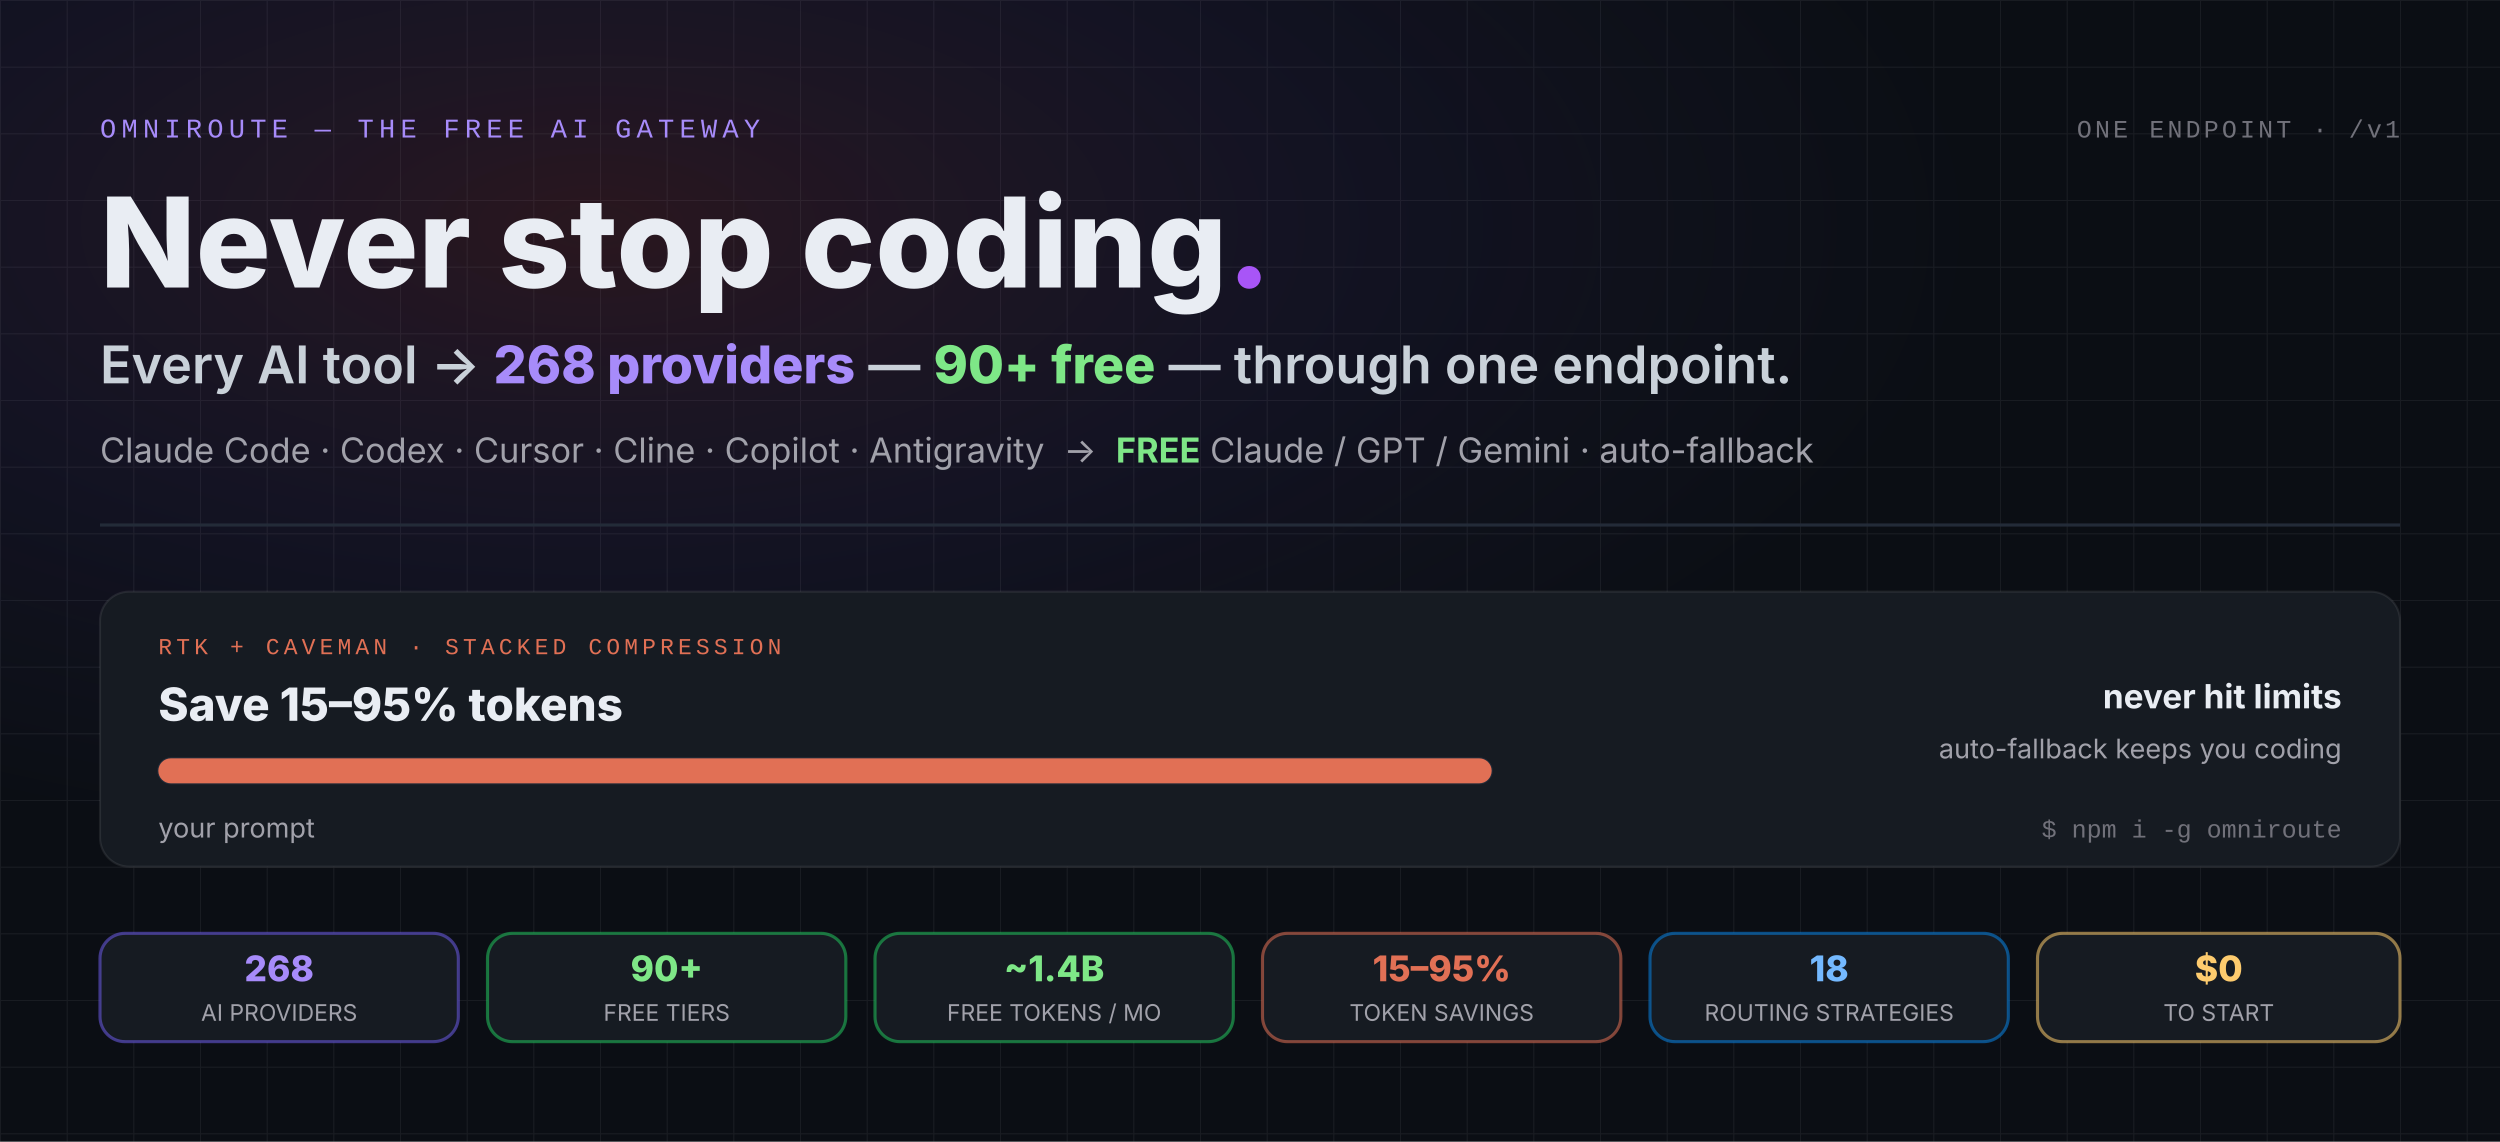
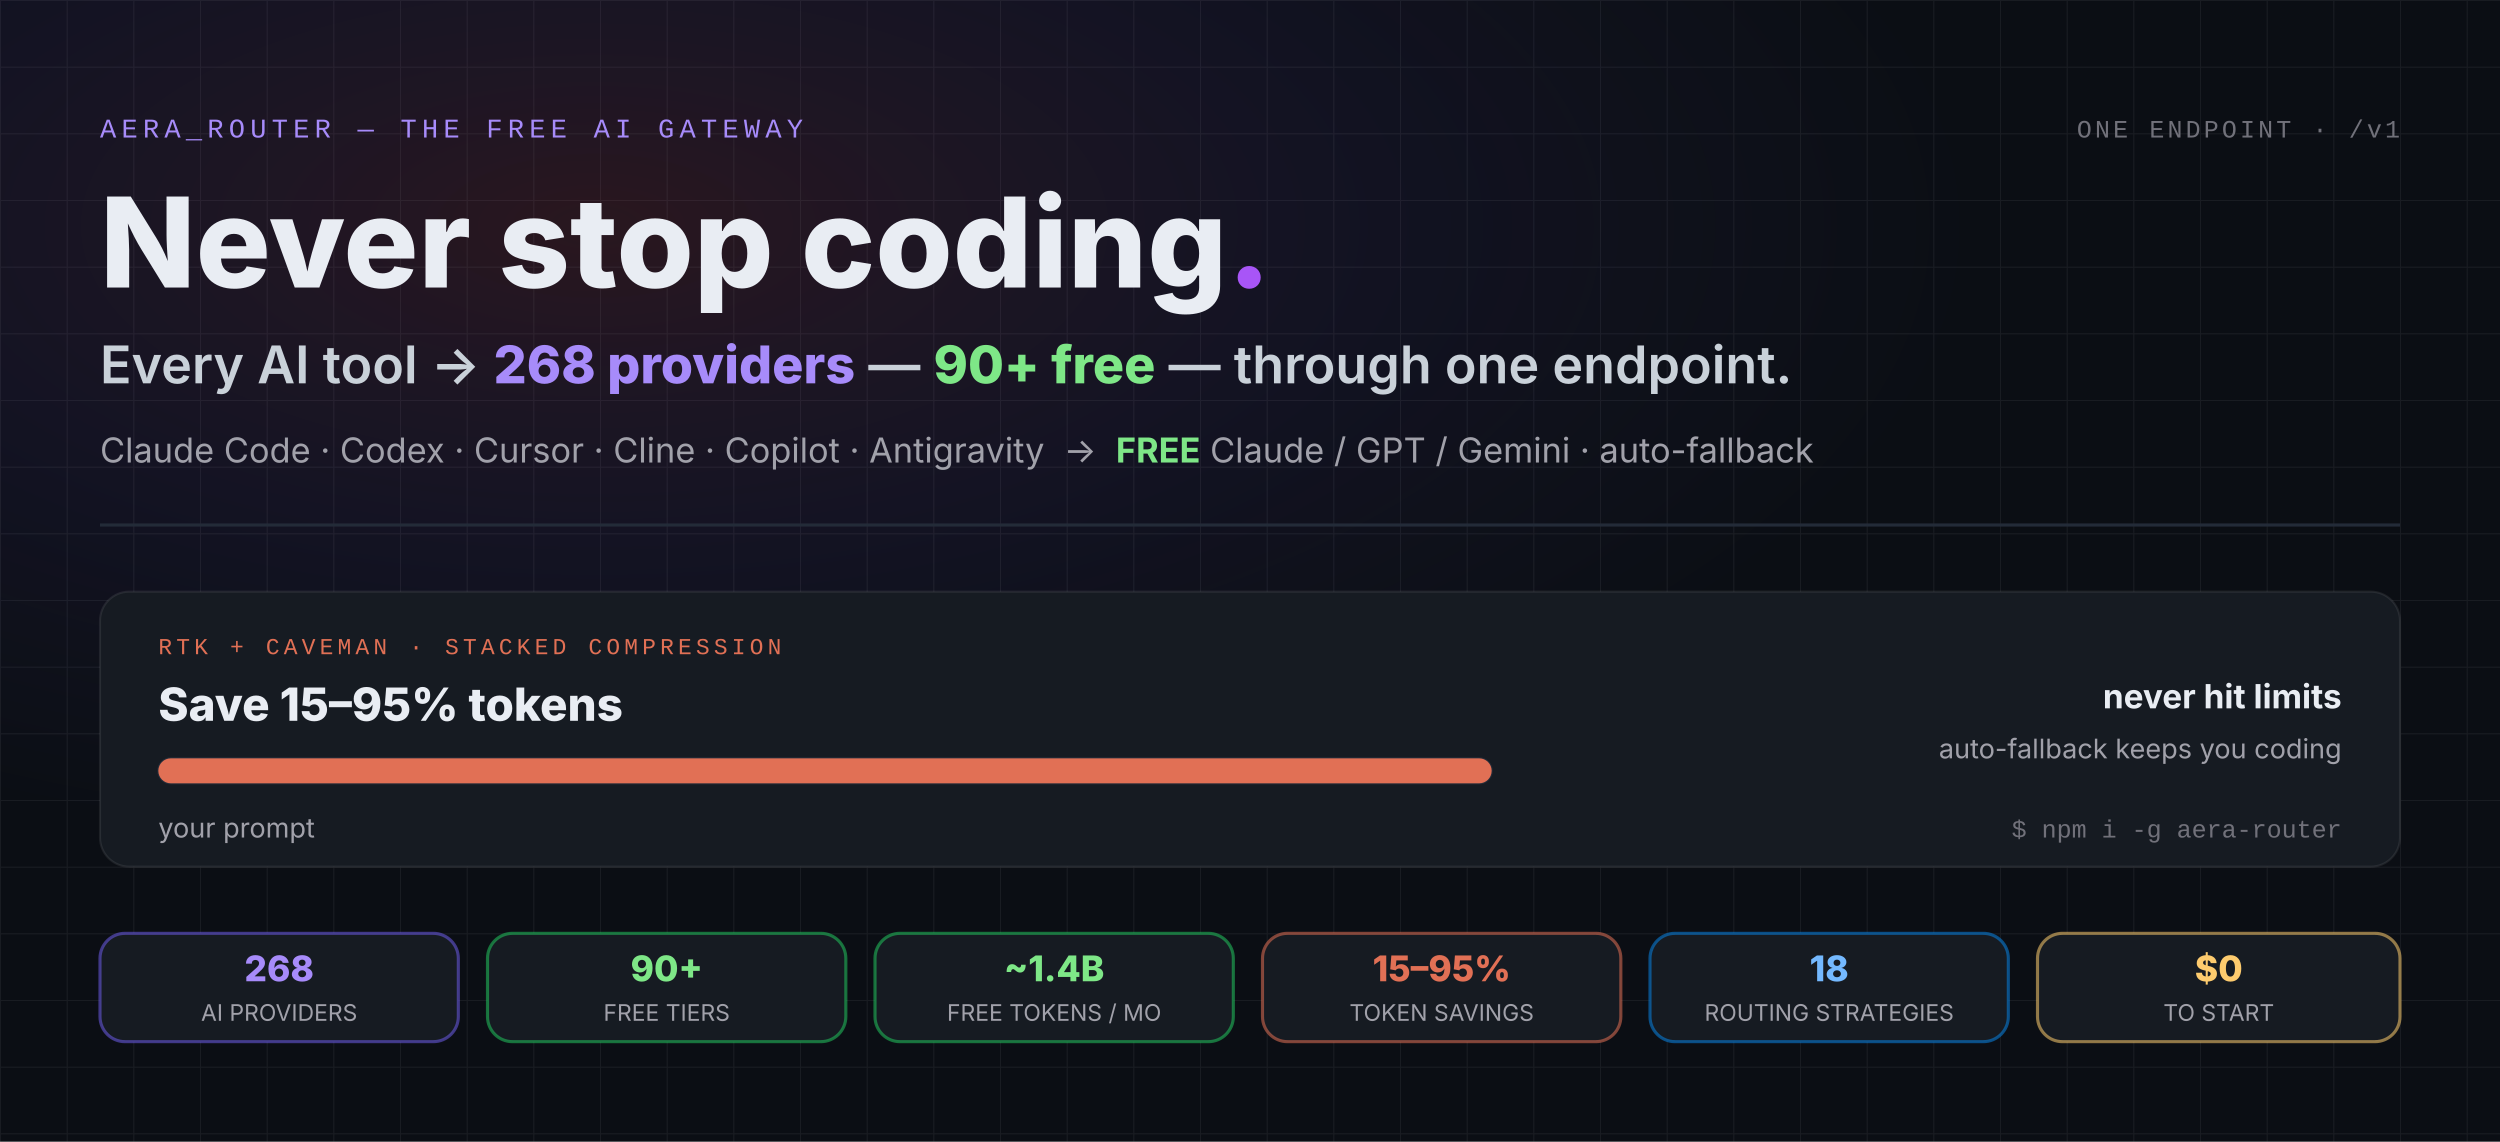
- <svg xmlns="http://www.w3.org/2000/svg" viewBox="0 0 1200 548" role="img" aria-label="OmniRoute hero: Never stop coding. Every AI tool to 268 providers — 90+ free — through one endpoint. Claude Code, Codex, Cursor, Cline, Copilot and Antigravity into free Claude, GPT and Gemini with auto-fallback. RTK + Caveman stacked compression saves 15 to 95 percent of tokens — about 89 percent average on tool-heavy sessions — so you never hit limits. Stats: 268 AI providers, 90+ free tiers, about 1.4B free tokens per month, 15 to 95 percent token savings, 18 routing strategies, zero dollars to start.">
+ <svg xmlns="http://www.w3.org/2000/svg" viewBox="0 0 1200 548" role="img" aria-label="Aera Router hero: Never stop coding. Every AI tool to 268 providers — 90+ free — through one endpoint. Claude Code, Codex, Cursor, Cline, Copilot and Antigravity into free Claude, GPT and Gemini with auto-fallback. RTK + Caveman stacked compression saves 15 to 95 percent of tokens — about 89 percent average on tool-heavy sessions — so you never hit limits. Stats: 268 AI providers, 90+ free tiers, about 1.4B free tokens per month, 15 to 95 percent token savings, 18 routing strategies, zero dollars to start.">
  <defs>
    <pattern id="gridPaperH" width="32" height="32" patternUnits="userSpaceOnUse">
      <path d="M 32 0 L 0 0 0 32" fill="none" stroke="#ffffff" stroke-opacity="0.06" stroke-width="1" />
    </pattern>
    <radialGradient id="bgGlowH" cx="24%" cy="20%" r="55%">
      <stop offset="0%" stop-color="#e54d5e" stop-opacity="0.14" />
      <stop offset="55%" stop-color="#8b5cf6" stop-opacity="0.06" />
      <stop offset="100%" stop-color="#6366f1" stop-opacity="0" />
    </radialGradient>
    <linearGradient id="gradBrandH" x1="0" y1="0" x2="1" y2="1">
      <stop offset="0%" stop-color="#e54d5e" />
      <stop offset="100%" stop-color="#a855f7" />
    </linearGradient>
    <path id="dividerPathH" d="M 48,252 L 1152,252" />
  </defs>
  <rect width="1200" height="548" fill="#0b0e14" />
  <rect width="1200" height="548" fill="url(#gridPaperH)" />
  <rect width="1200" height="548" fill="url(#bgGlowH)" />
-   <text x="48" y="66" font-family="Consolas, 'Courier New', monospace" font-size="13" letter-spacing="2.5" fill="#a78bfa">OMNIROUTE — THE FREE AI GATEWAY</text>
+   <text x="48" y="66" font-family="Consolas, 'Courier New', monospace" font-size="13" letter-spacing="2.5" fill="#a78bfa">AERA_ROUTER — THE FREE AI GATEWAY</text>
  <text x="1152" y="66" text-anchor="end" font-family="Consolas, 'Courier New', monospace" font-size="12" letter-spacing="1.5" fill="#71717a">ONE ENDPOINT · /v1</text>
  <text x="48" y="138" font-family="Inter, 'Segoe UI', Arial, Helvetica, system-ui, sans-serif" font-size="60" font-weight="800" fill="#e9edf3">Never stop coding<tspan fill="#a855f7">.</tspan>
  </text>
  <text x="48" y="184" font-family="Inter, 'Segoe UI', Arial, Helvetica, system-ui, sans-serif" font-size="25" font-weight="600" fill="#c9d1d9">Every AI tool → <tspan fill="#a78bfa" font-weight="800">268 providers</tspan> — <tspan fill="#7ee787" font-weight="800">90+ free</tspan> — through one endpoint.</text>
  <text x="48" y="222" font-family="Inter, 'Segoe UI', Arial, Helvetica, system-ui, sans-serif" font-size="16.5" fill="#a1a1aa">Claude Code · Codex · Cursor · Cline · Copilot · Antigravity  →  <tspan fill="#7ee787" font-weight="700">FREE</tspan> Claude / GPT / Gemini · auto-fallback</text>
  <line x1="48" y1="252" x2="1152" y2="252" stroke="#232b38" stroke-width="1.5" />
  <circle r="4" fill="url(#gradBrandH)" opacity="0">
    <animateMotion dur="6s" repeatCount="indefinite" keyPoints="0;1" keyTimes="0;1" calcMode="linear">
      <mpath href="#dividerPathH" />
    </animateMotion>
    <animate attributeName="opacity" values="0;0.9;0.9;0" keyTimes="0;0.08;0.6;0.75" dur="6s" repeatCount="indefinite" />
  </circle>
  <g>
    <rect x="48" y="284" width="1104" height="132" rx="14" fill="#161b22" stroke="#ffffff" stroke-opacity="0.08" stroke-width="1" />
    <text x="76" y="314" font-family="Consolas, 'Courier New', monospace" font-size="11" letter-spacing="2" fill="#e17055">RTK + CAVEMAN · STACKED COMPRESSION</text>
    <text x="76" y="346" font-family="Inter, 'Segoe UI', Arial, Helvetica, system-ui, sans-serif" font-size="22" font-weight="800" fill="#e9edf3">Save 15–95% tokens</text>
    <rect x="76" y="364" width="640" height="12" rx="6" fill="#0b0e14" stroke="#232b38" stroke-width="1" />
    <rect x="76" y="364" width="640" height="12" rx="6" fill="#e17055">
      <animate attributeName="width" values="640;640;70;70;640" keyTimes="0;0.12;0.5;0.88;1" dur="8s" repeatCount="indefinite" calcMode="spline" keySplines="0.4 0 0.2 1;0.4 0 0.2 1;0.4 0 0.2 1;0.4 0 0.2 1" />
    </rect>
    <text x="76" y="402" font-family="Inter, 'Segoe UI', Arial, Helvetica, system-ui, sans-serif" font-size="13" fill="#a1a1aa">your prompt
      <animate attributeName="opacity" values="1;1;0;0;1" keyTimes="0;0.12;0.35;0.88;1" dur="8s" repeatCount="indefinite" calcMode="discrete" />
    </text>
    <text x="76" y="402" font-family="Inter, 'Segoe UI', Arial, Helvetica, system-ui, sans-serif" font-size="13" font-weight="700" fill="#e17055" opacity="0">−89% avg on tool-heavy sessions
      <animate attributeName="opacity" values="0;0;1;1;0" keyTimes="0;0.35;0.36;0.88;1" dur="8s" repeatCount="indefinite" calcMode="discrete" />
    </text>
    <text x="1124" y="340" text-anchor="end" font-family="Inter, 'Segoe UI', Arial, Helvetica, system-ui, sans-serif" font-size="16" font-weight="700" fill="#e9edf3">never hit limits</text>
    <text x="1124" y="364" text-anchor="end" font-family="Inter, 'Segoe UI', Arial, Helvetica, system-ui, sans-serif" font-size="13" fill="#a1a1aa">auto-fallback keeps you coding</text>
-     <text x="1124" y="402" text-anchor="end" font-family="Consolas, 'Courier New', monospace" font-size="12" fill="#71717a">$ npm i -g omniroute</text>
+     <text x="1124" y="402" text-anchor="end" font-family="Consolas, 'Courier New', monospace" font-size="12" fill="#71717a">$ npm i -g aera-router</text>
  </g>
  <g font-family="Inter, 'Segoe UI', Arial, Helvetica, system-ui, sans-serif" text-anchor="middle">
    <rect x="48" y="448" width="172" height="52" rx="12" fill="#161b22" stroke="#6c5ce7" stroke-opacity="0.55" stroke-width="1.5" />
    <text x="134" y="471" font-size="17" font-weight="800" fill="#a78bfa">268</text>
    <text x="134" y="490" font-size="11" fill="#a1a1aa">AI PROVIDERS</text>
    <rect x="234" y="448" width="172" height="52" rx="12" fill="#161b22" stroke="#22c55e" stroke-opacity="0.55" stroke-width="1.5" />
    <text x="320" y="471" font-size="17" font-weight="800" fill="#7ee787">90+</text>
    <text x="320" y="490" font-size="11" fill="#a1a1aa">FREE TIERS</text>
    <rect x="420" y="448" width="172" height="52" rx="12" fill="#161b22" stroke="#22c55e" stroke-opacity="0.55" stroke-width="1.5" />
    <text x="506" y="471" font-size="17" font-weight="800" fill="#7ee787">~1.4B</text>
    <text x="506" y="490" font-size="11" fill="#a1a1aa">FREE TOKENS / MO</text>
    <rect x="606" y="448" width="172" height="52" rx="12" fill="#161b22" stroke="#e17055" stroke-opacity="0.55" stroke-width="1.5" />
    <text x="692" y="471" font-size="17" font-weight="800" fill="#e17055">15–95%</text>
    <text x="692" y="490" font-size="11" fill="#a1a1aa">TOKEN SAVINGS</text>
    <rect x="792" y="448" width="172" height="52" rx="12" fill="#161b22" stroke="#0984e3" stroke-opacity="0.55" stroke-width="1.5" />
    <text x="878" y="471" font-size="17" font-weight="800" fill="#74b9ff">18</text>
    <text x="878" y="490" font-size="11" fill="#a1a1aa">ROUTING STRATEGIES</text>
    <rect x="978" y="448" width="174" height="52" rx="12" fill="#161b22" stroke="#fdcb6e" stroke-opacity="0.55" stroke-width="1.5" />
    <text x="1065" y="471" font-size="17" font-weight="800" fill="#fdcb6e">$0</text>
    <text x="1065" y="490" font-size="11" fill="#a1a1aa">TO START</text>
  </g>
</svg>
